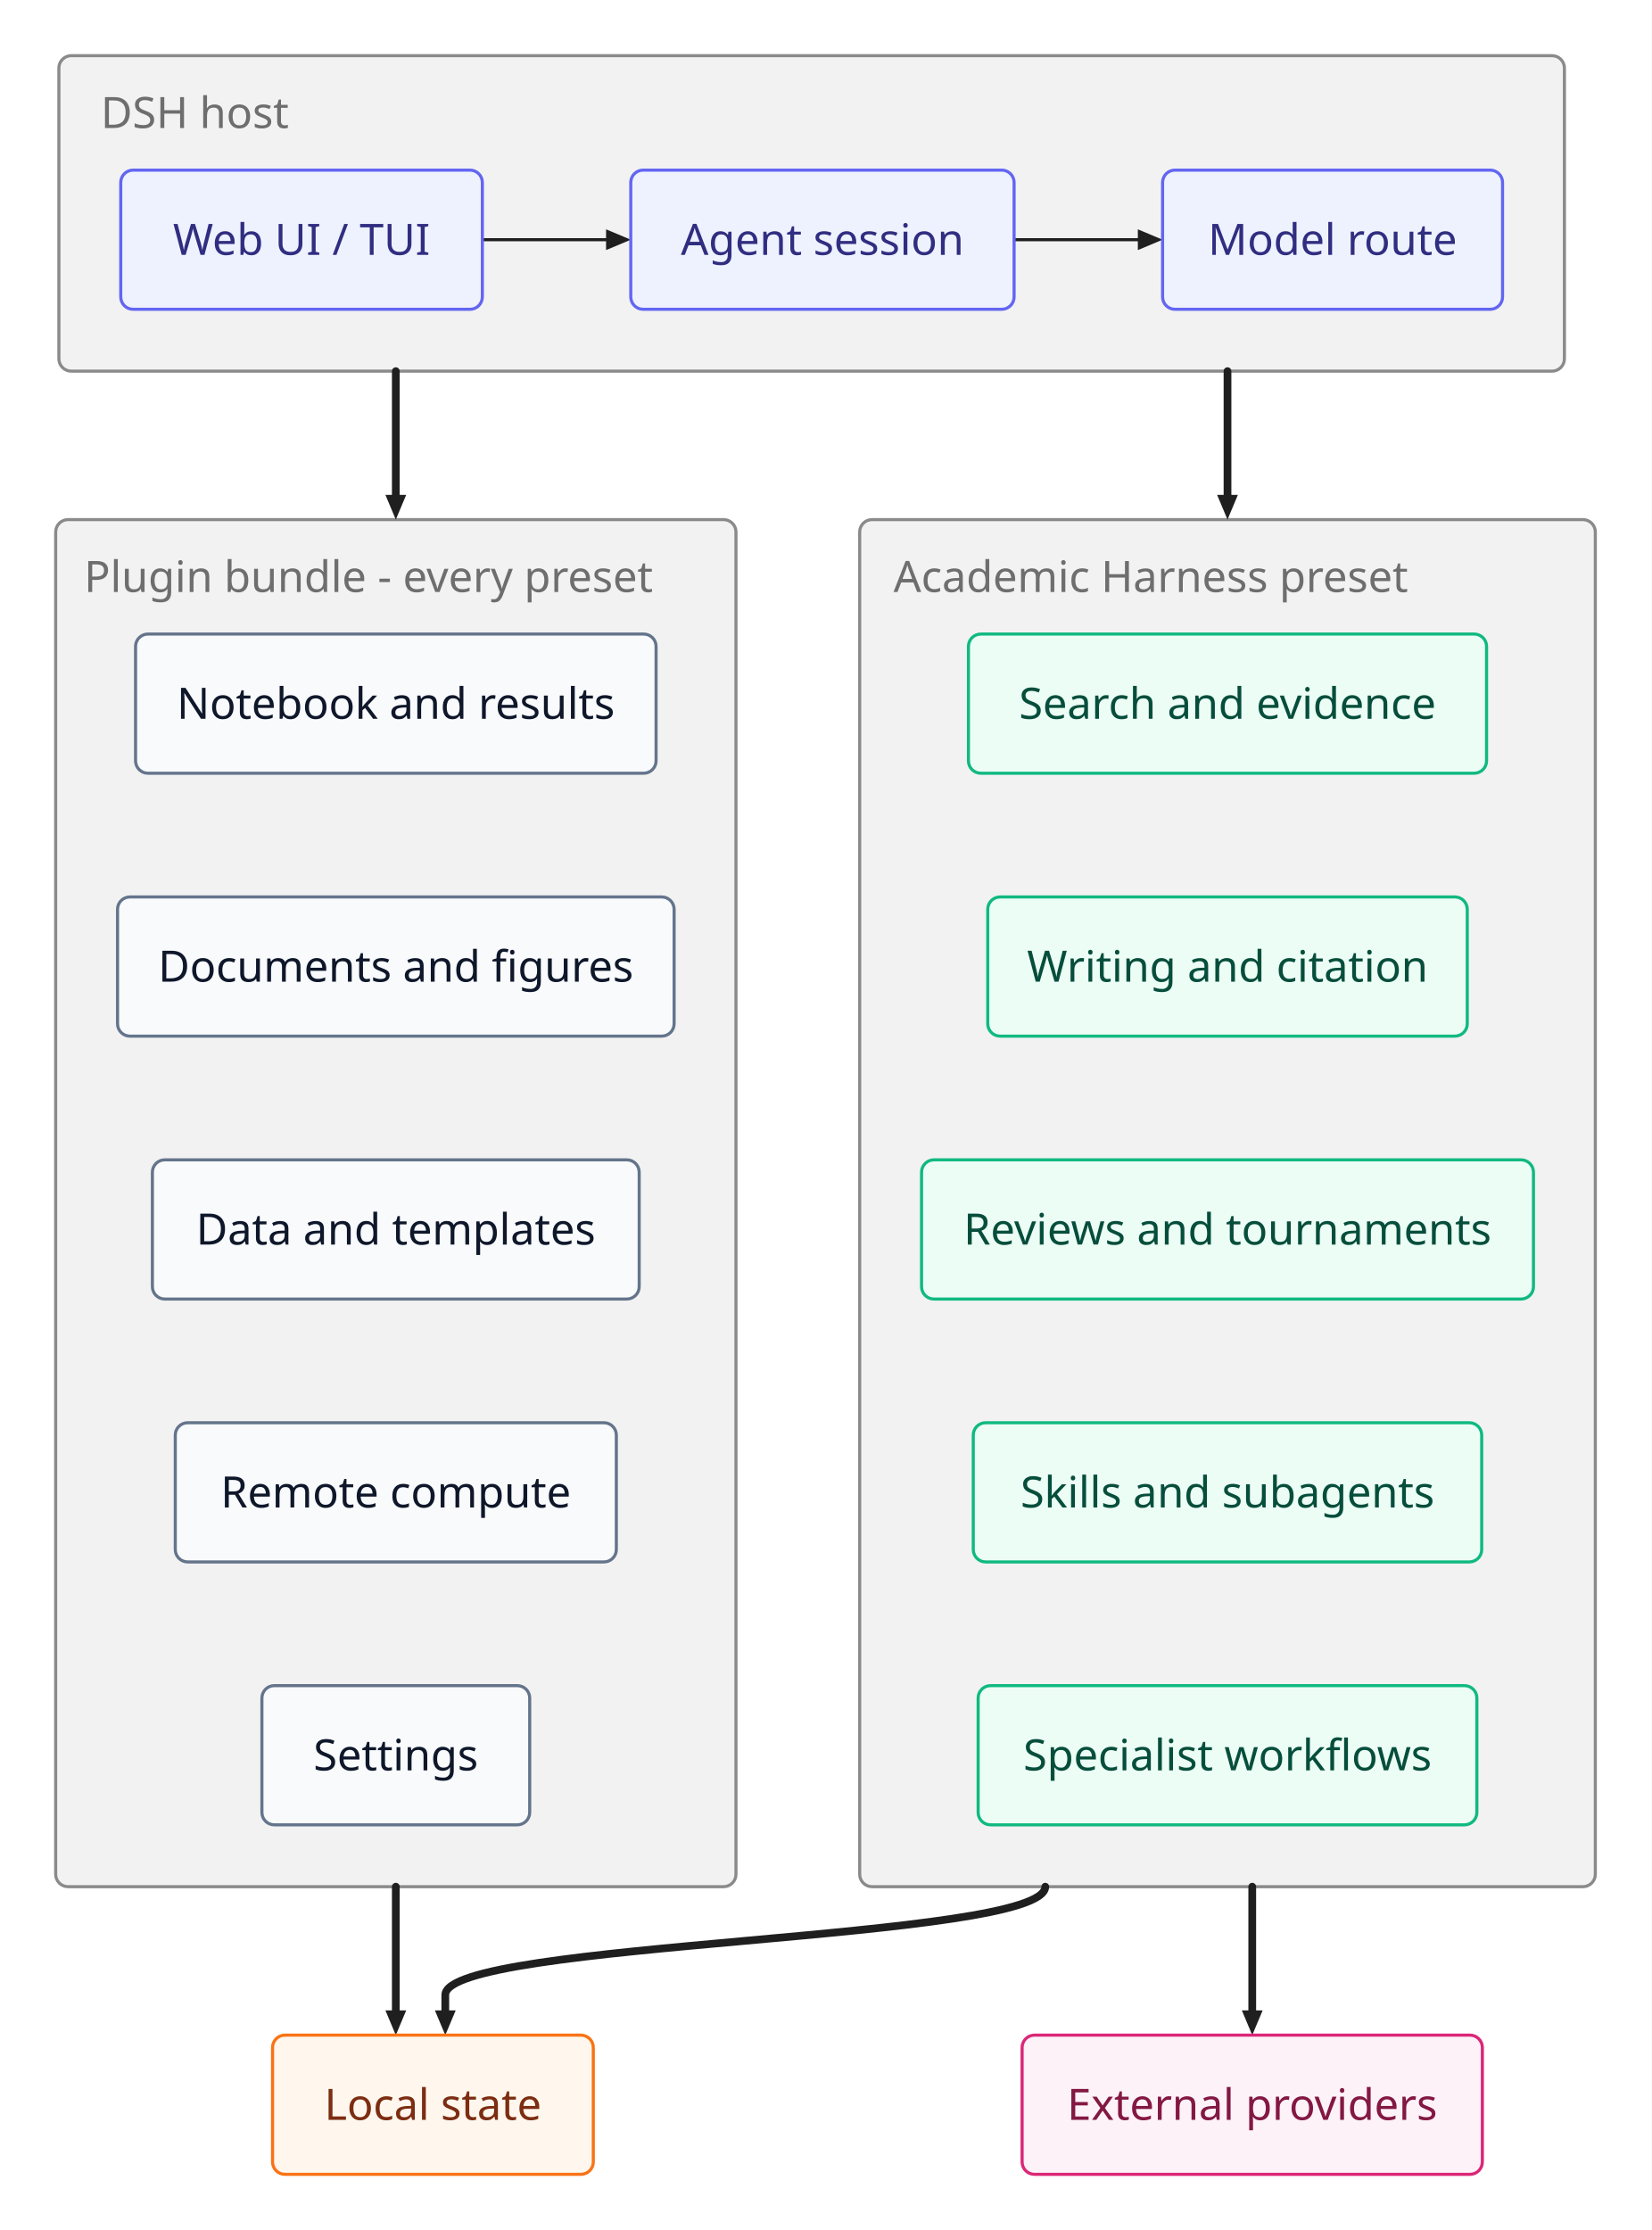
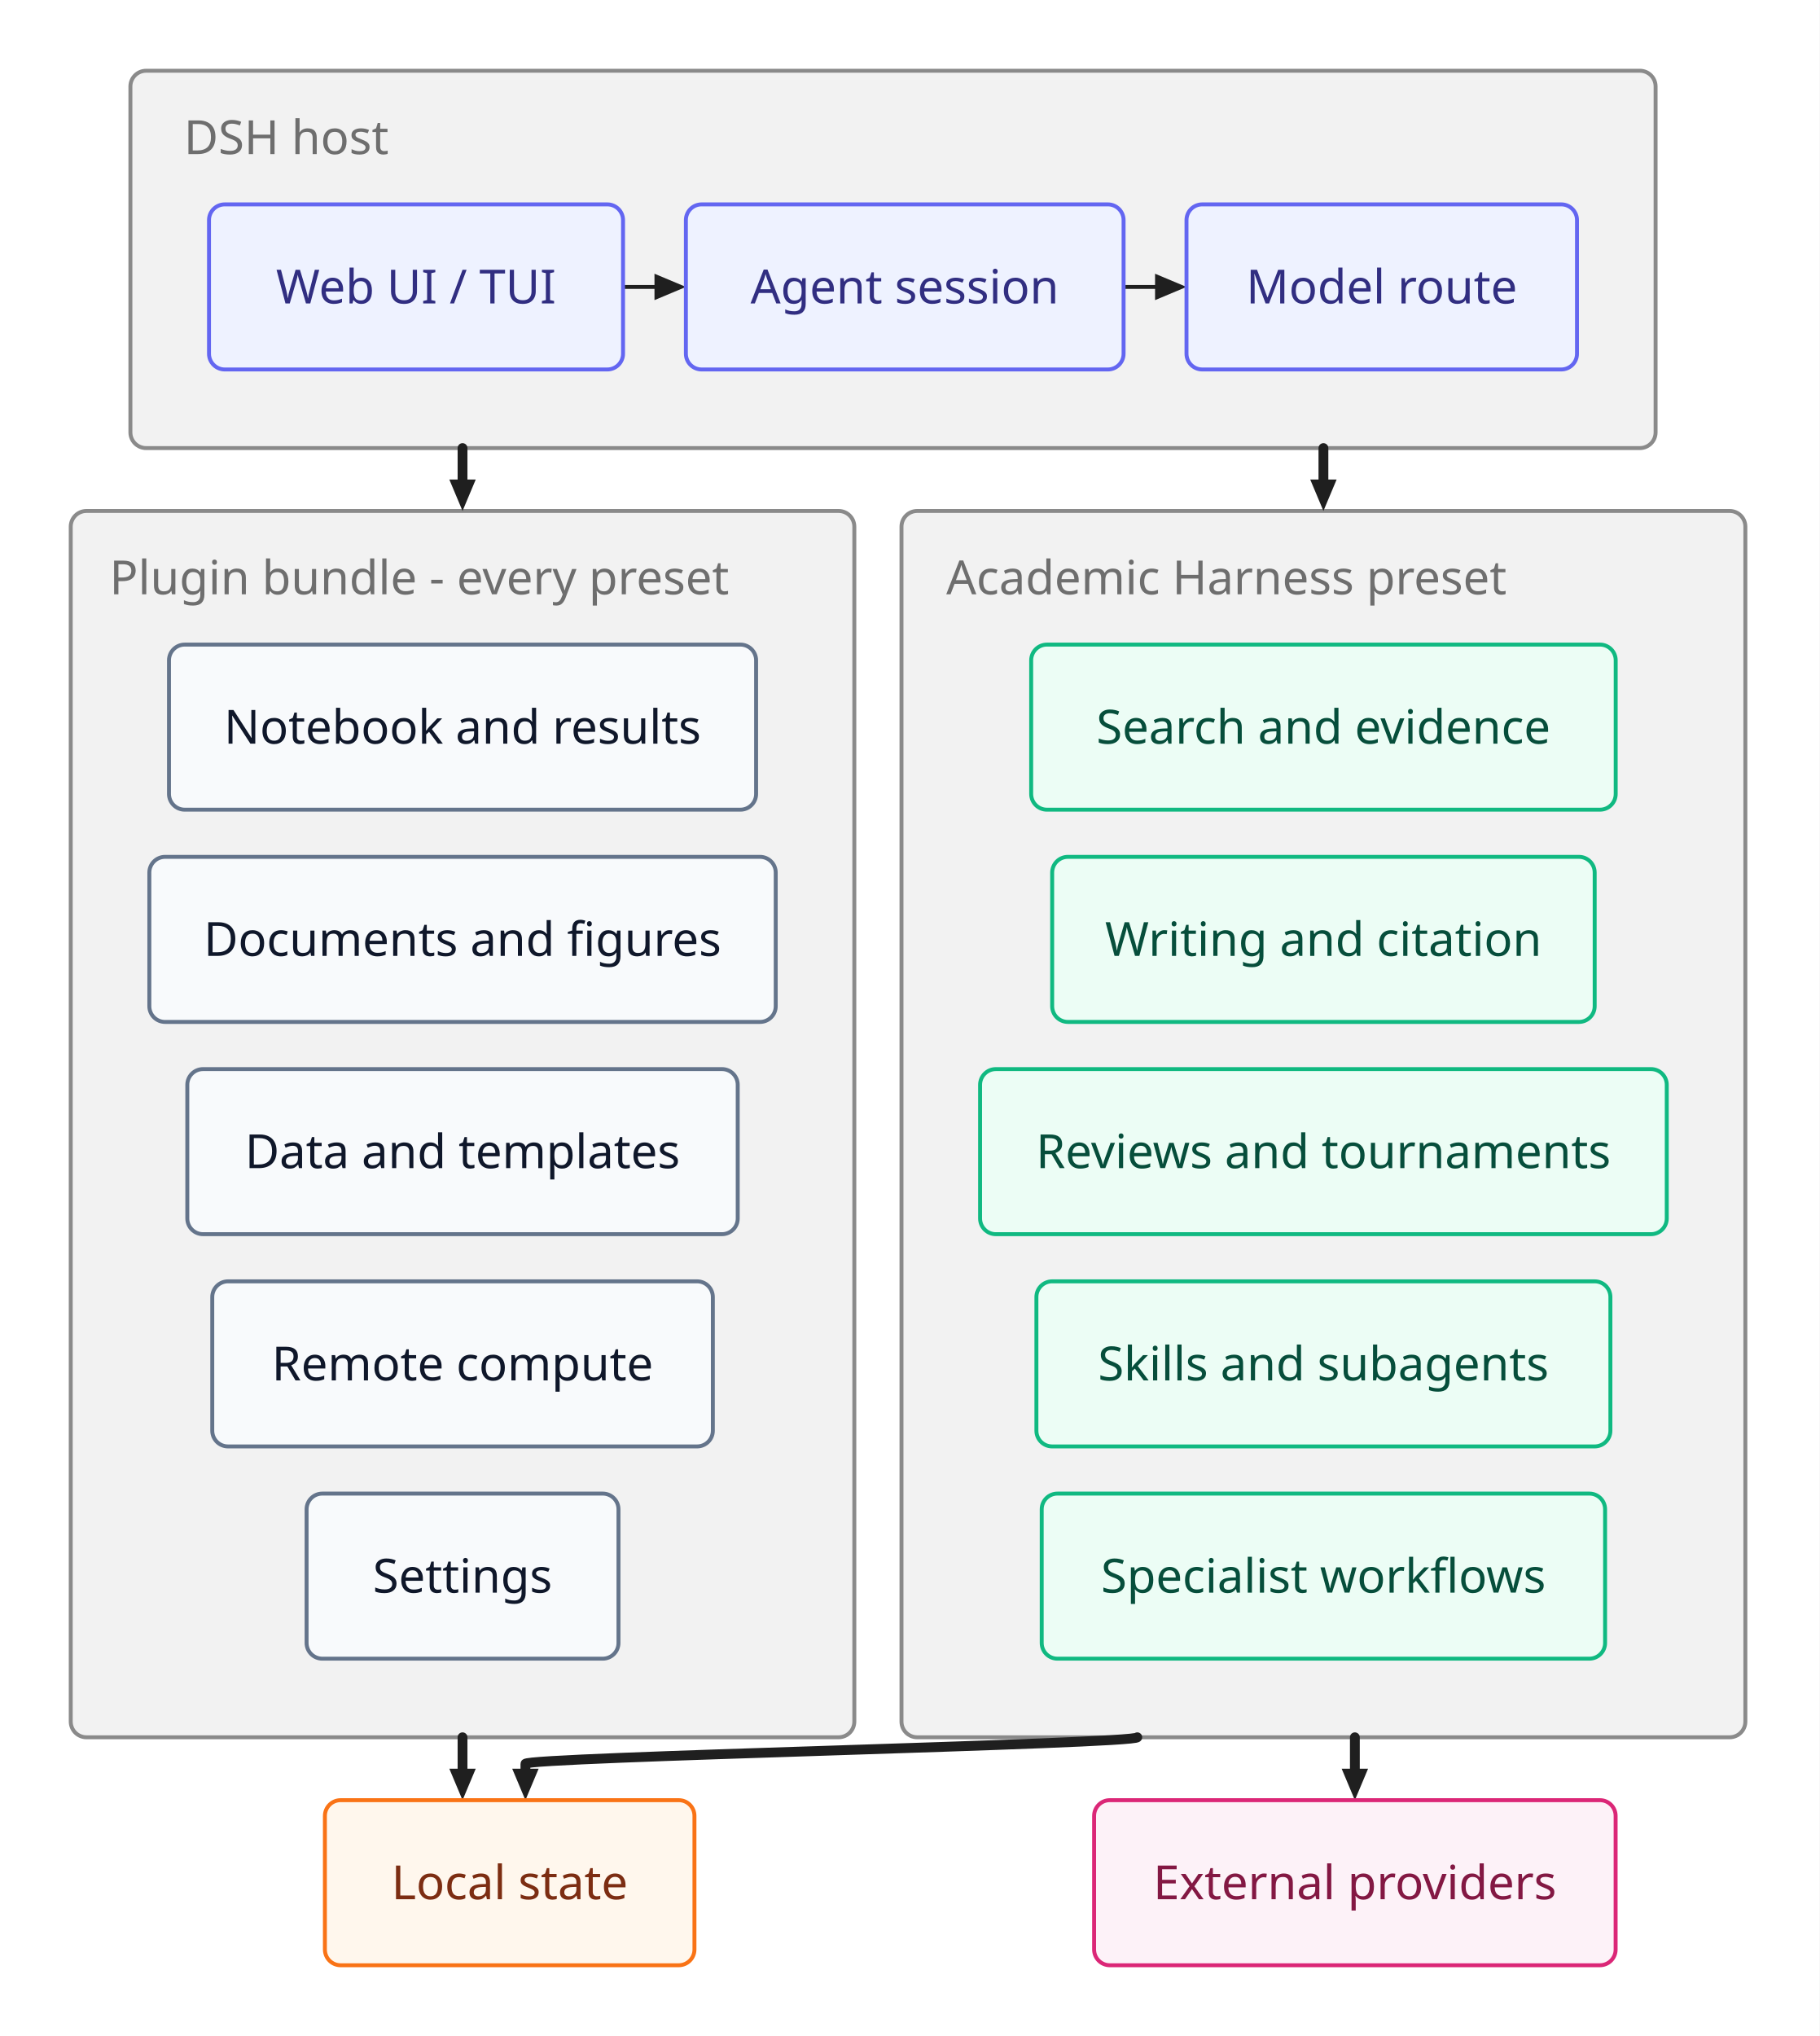
- <svg xmlns="http://www.w3.org/2000/svg" class="pele pele-flowchart" viewBox="0 0 534 721" width="534" height="721" style="max-width:100%;height:auto;--_bg:#fff;--_fg:#1f1f1f;--_m:#6e6e6e;--_l:#1f1f1f;--_s:#f3f3f3;--_a:#e6e6e6;--_b:#8a8a8a;--_c:#5b7bd5;color:#1f1f1f;--_r:4px;--_fm:monospace;font:14px sans-serif;letter-spacing:normal;word-spacing:normal;text-transform:none;direction:ltr;font-family:sans-serif" fill="#1f1f1f" role="graphics-document document" aria-roledescription="flowchart">
+ <svg xmlns="http://www.w3.org/2000/svg" class="pele pele-flowchart" viewBox="0 0 463 518" width="463" height="518" style="max-width:100%;height:auto;--_bg:#fff;--_fg:#1f1f1f;--_m:#6e6e6e;--_l:#1f1f1f;--_s:#f3f3f3;--_a:#e6e6e6;--_b:#8a8a8a;--_c:#5b7bd5;color:#1f1f1f;--_r:4px;--_fm:monospace;font:12px sans-serif;letter-spacing:normal;word-spacing:normal;text-transform:none;direction:ltr;font-family:sans-serif" fill="#1f1f1f" role="graphics-document document" aria-roledescription="flowchart">
  <rect width="100%" height="100%" fill="#ffffff" />
  <g class="pele-clusters">
    <g class="pele-cluster" data-id="preset">
-       <rect x="277.95" y="168" width="237.84" height="442" fill="#e6e6e6" fill-opacity="0.5" stroke="#8a8a8a" style="rx:4px" />
+       <rect x="229.38" y="130" width="214.72" height="312" fill="#e6e6e6" fill-opacity="0.5" stroke="#8a8a8a" style="rx:4px" />
    </g>
    <g class="pele-cluster" data-id="bundle">
-       <rect x="18" y="168" width="219.95" height="442" fill="#e6e6e6" fill-opacity="0.5" stroke="#8a8a8a" style="rx:4px" />
+       <rect x="18" y="130" width="199.38" height="312" fill="#e6e6e6" fill-opacity="0.5" stroke="#8a8a8a" style="rx:4px" />
    </g>
    <g class="pele-cluster" data-id="host">
-       <rect x="19.04" y="18" width="486.76" height="102" fill="#e6e6e6" fill-opacity="0.5" stroke="#8a8a8a" style="rx:4px" />
-       <text class="pele-cluster-label" fill="#6e6e6e" x="62.99" y="41.4" text-anchor="middle">DSH host</text>
+       <rect x="33.18" y="18" width="388.08" height="96" fill="#e6e6e6" fill-opacity="0.5" stroke="#8a8a8a" style="rx:4px" />
+       <text class="pele-cluster-label" fill="#6e6e6e" x="72.85" y="39.2" text-anchor="middle">DSH host</text>
    </g>
  </g>
  <g class="pele-edges" fill="none" stroke="#1f1f1f" stroke-linecap="round">
    <g class="pele-edge" data-id="L_ui_agent_0">
-       <path d="M155.95,77.5L196.95,77.5" />
-       <path class="pele-marker" d="M203.95,77.5L195.95,80.86L195.95,74.14Z" fill="#1f1f1f" stroke="none" />
+       <path d="M158.53,73L167.53,73" />
+       <path class="pele-marker" d="M174.53,73L166.53,76.36L166.53,69.64Z" fill="#1f1f1f" stroke="none" />
    </g>
    <g class="pele-edge" data-id="L_agent_model_0">
-       <path d="M327.88,77.5L368.88,77.5" />
-       <path class="pele-marker" d="M375.88,77.5L367.88,80.86L367.88,74.14Z" fill="#1f1f1f" stroke="none" />
+       <path d="M285.9,73L294.9,73" />
+       <path class="pele-marker" d="M301.9,73L293.9,76.36L293.9,69.64Z" fill="#1f1f1f" stroke="none" />
    </g>
    <g class="pele-edge" data-id="L_host_bundle_0">
-       <path d="M127.97,120L127.97,161" stroke-width="2.5" />
-       <path class="pele-marker" d="M127.97,168L124.61,160L131.33,160Z" fill="#1f1f1f" stroke="none" />
+       <path d="M117.69,114L117.69,123" stroke-width="2.5" />
+       <path class="pele-marker" d="M117.69,130L114.33,122L121.05,122Z" fill="#1f1f1f" stroke="none" />
    </g>
    <g class="pele-edge" data-id="L_host_preset_0">
-       <path d="M396.87,120L396.87,161" stroke-width="2.5" />
-       <path class="pele-marker" d="M396.87,168L393.51,160L400.23,160Z" fill="#1f1f1f" stroke="none" />
+       <path d="M336.74,114L336.74,123" stroke-width="2.5" />
+       <path class="pele-marker" d="M336.74,130L333.38,122L340.1,122Z" fill="#1f1f1f" stroke="none" />
    </g>
    <g class="pele-edge" data-id="L_bundle_state_0">
-       <path d="M127.97,610L127.97,651" stroke-width="2.5" />
-       <path class="pele-marker" d="M127.97,658L124.61,650L131.33,650Z" fill="#1f1f1f" stroke="none" />
+       <path d="M117.69,442L117.69,451" stroke-width="2.5" />
+       <path class="pele-marker" d="M117.69,458L114.33,450L121.05,450Z" fill="#1f1f1f" stroke="none" />
    </g>
    <g class="pele-edge" data-id="L_preset_providers_0">
-       <path d="M404.87,610L404.87,651" stroke-width="2.5" />
-       <path class="pele-marker" d="M404.87,658L401.51,650L408.23,650Z" fill="#1f1f1f" stroke="none" />
+       <path d="M344.74,442L344.74,451" stroke-width="2.5" />
+       <path class="pele-marker" d="M344.74,458L341.38,450L348.1,450Z" fill="#1f1f1f" stroke="none" />
    </g>
    <g class="pele-edge" data-id="L_preset_state_0">
-       <path d="M337.95,610C337.95,627.5 143.97,627.5 143.97,645L143.97,651" stroke-width="2.5" />
-       <path class="pele-marker" d="M143.97,658L140.61,650L147.33,650Z" fill="#1f1f1f" stroke="none" />
+       <path d="M289.38,442C289.38,443.69 133.69,447.06 133.69,448.75L133.69,451" stroke-width="2.5" />
+       <path class="pele-marker" d="M133.69,458L130.33,450L137.05,450Z" fill="#1f1f1f" stroke="none" />
    </g>
  </g>
  <g class="pele-cluster-titles">
    <g class="pele-cluster-title" data-id="preset">
-       <text fill="none" stroke="color-mix(in srgb,#e6e6e6 50%,#fff)" stroke-width="5" stroke-linejoin="round" x="372.08" y="191.4" text-anchor="middle">Academic Harness preset</text>
-       <text class="pele-cluster-label" fill="#6e6e6e" x="372.08" y="191.4" text-anchor="middle">Academic Harness preset</text>
+       <text fill="none" stroke="color-mix(in srgb,#e6e6e6 50%,#fff)" stroke-width="5" stroke-linejoin="round" x="312.07" y="151.2" text-anchor="middle">Academic Harness preset</text>
+       <text class="pele-cluster-label" fill="#6e6e6e" x="312.07" y="151.2" text-anchor="middle">Academic Harness preset</text>
    </g>
    <g class="pele-cluster-title" data-id="bundle">
-       <text fill="none" stroke="color-mix(in srgb,#e6e6e6 50%,#fff)" stroke-width="5" stroke-linejoin="round" x="119.15" y="191.4" text-anchor="middle">Plugin bundle - every preset</text>
-       <text class="pele-cluster-label" fill="#6e6e6e" x="119.15" y="191.4" text-anchor="middle">Plugin bundle - every preset</text>
+       <text fill="none" stroke="color-mix(in srgb,#e6e6e6 50%,#fff)" stroke-width="5" stroke-linejoin="round" x="106.7" y="151.2" text-anchor="middle">Plugin bundle - every preset</text>
+       <text class="pele-cluster-label" fill="#6e6e6e" x="106.7" y="151.2" text-anchor="middle">Plugin bundle - every preset</text>
    </g>
  </g>
  <g class="pele-nodes">
-     <g class="pele-node pele-shape-rect host" data-id="ui" transform="translate(97.49,77.5)">
-       <rect x="-58.45" y="-22.5" width="116.91" height="45" fill="#f3f3f3" stroke="#8a8a8a" style="rx:4px;fill:#eef2ff;stroke:#6366f1;" />
-       <text class="pele-label" style="fill:#312e81;" x="0" y="4.9" text-anchor="middle">Web UI / TUI</text>
+     <g class="pele-node pele-shape-rect host" data-id="ui" transform="translate(105.85,73)">
+       <rect x="-52.67" y="-21" width="105.35" height="42" fill="#f3f3f3" stroke="#8a8a8a" style="rx:4px;fill:#eef2ff;stroke:#6366f1;" />
+       <text class="pele-label" style="fill:#312e81;" x="0" y="4.2" text-anchor="middle">Web UI / TUI</text>
    </g>
-     <g class="pele-node pele-shape-rect host" data-id="agent" transform="translate(265.91,77.5)">
-       <rect x="-61.97" y="-22.5" width="123.93" height="45" fill="#f3f3f3" stroke="#8a8a8a" style="rx:4px;fill:#eef2ff;stroke:#6366f1;" />
-       <text class="pele-label" style="fill:#312e81;" x="0" y="4.9" text-anchor="middle">Agent session</text>
+     <g class="pele-node pele-shape-rect host" data-id="agent" transform="translate(230.21,73)">
+       <rect x="-55.69" y="-21" width="111.37" height="42" fill="#f3f3f3" stroke="#8a8a8a" style="rx:4px;fill:#eef2ff;stroke:#6366f1;" />
+       <text class="pele-label" style="fill:#312e81;" x="0" y="4.2" text-anchor="middle">Agent session</text>
    </g>
-     <g class="pele-node pele-shape-rect host" data-id="model" transform="translate(430.84,77.5)">
-       <rect x="-54.96" y="-22.5" width="109.92" height="45" fill="#f3f3f3" stroke="#8a8a8a" style="rx:4px;fill:#eef2ff;stroke:#6366f1;" />
-       <text class="pele-label" style="fill:#312e81;" x="0" y="4.9" text-anchor="middle">Model route</text>
+     <g class="pele-node pele-shape-rect host" data-id="model" transform="translate(351.58,73)">
+       <rect x="-49.68" y="-21" width="99.36" height="42" fill="#f3f3f3" stroke="#8a8a8a" style="rx:4px;fill:#eef2ff;stroke:#6366f1;" />
+       <text class="pele-label" style="fill:#312e81;" x="0" y="4.2" text-anchor="middle">Model route</text>
    </g>
-     <g class="pele-node pele-shape-rect bundle" data-id="b1" transform="translate(127.97,227.5)">
-       <rect x="-84.14" y="-22.5" width="168.29" height="45" fill="#f3f3f3" stroke="#8a8a8a" style="rx:4px;fill:#f8fafc;stroke:#64748b;" />
-       <text class="pele-label" style="fill:#0f172a;" x="0" y="4.9" text-anchor="middle">Notebook and results</text>
+     <g class="pele-node pele-shape-rect bundle" data-id="b1" transform="translate(117.69,185)">
+       <rect x="-74.69" y="-21" width="149.39" height="42" fill="#f3f3f3" stroke="#8a8a8a" style="rx:4px;fill:#f8fafc;stroke:#64748b;" />
+       <text class="pele-label" style="fill:#0f172a;" x="0" y="4.2" text-anchor="middle">Notebook and results</text>
    </g>
-     <g class="pele-node pele-shape-rect bundle" data-id="b2" transform="translate(127.97,312.5)">
-       <rect x="-89.97" y="-22.5" width="179.95" height="45" fill="#f3f3f3" stroke="#8a8a8a" style="rx:4px;fill:#f8fafc;stroke:#64748b;" />
-       <text class="pele-label" style="fill:#0f172a;" x="0" y="4.9" text-anchor="middle">Documents and figures</text>
+     <g class="pele-node pele-shape-rect bundle" data-id="b2" transform="translate(117.69,239)">
+       <rect x="-79.69" y="-21" width="159.38" height="42" fill="#f3f3f3" stroke="#8a8a8a" style="rx:4px;fill:#f8fafc;stroke:#64748b;" />
+       <text class="pele-label" style="fill:#0f172a;" x="0" y="4.2" text-anchor="middle">Documents and figures</text>
    </g>
-     <g class="pele-node pele-shape-rect bundle" data-id="b3" transform="translate(127.97,397.5)">
-       <rect x="-78.7" y="-22.5" width="157.39" height="45" fill="#f3f3f3" stroke="#8a8a8a" style="rx:4px;fill:#f8fafc;stroke:#64748b;" />
-       <text class="pele-label" style="fill:#0f172a;" x="0" y="4.9" text-anchor="middle">Data and templates</text>
+     <g class="pele-node pele-shape-rect bundle" data-id="b3" transform="translate(117.69,293)">
+       <rect x="-70.03" y="-21" width="140.05" height="42" fill="#f3f3f3" stroke="#8a8a8a" style="rx:4px;fill:#f8fafc;stroke:#64748b;" />
+       <text class="pele-label" style="fill:#0f172a;" x="0" y="4.2" text-anchor="middle">Data and templates</text>
    </g>
-     <g class="pele-node pele-shape-rect bundle" data-id="b4" transform="translate(127.97,482.5)">
-       <rect x="-71.3" y="-22.5" width="142.6" height="45" fill="#f3f3f3" stroke="#8a8a8a" style="rx:4px;fill:#f8fafc;stroke:#64748b;" />
-       <text class="pele-label" style="fill:#0f172a;" x="0" y="4.9" text-anchor="middle">Remote compute</text>
+     <g class="pele-node pele-shape-rect bundle" data-id="b4" transform="translate(117.69,347)">
+       <rect x="-63.68" y="-21" width="127.37" height="42" fill="#f3f3f3" stroke="#8a8a8a" style="rx:4px;fill:#f8fafc;stroke:#64748b;" />
+       <text class="pele-label" style="fill:#0f172a;" x="0" y="4.2" text-anchor="middle">Remote compute</text>
    </g>
-     <g class="pele-node pele-shape-rect bundle" data-id="b5" transform="translate(127.97,567.5)">
-       <rect x="-43.29" y="-22.5" width="86.58" height="45" fill="#f3f3f3" stroke="#8a8a8a" style="rx:4px;fill:#f8fafc;stroke:#64748b;" />
-       <text class="pele-label" style="fill:#0f172a;" x="0" y="4.9" text-anchor="middle">Settings</text>
+     <g class="pele-node pele-shape-rect bundle" data-id="b5" transform="translate(117.69,401)">
+       <rect x="-39.68" y="-21" width="79.36" height="42" fill="#f3f3f3" stroke="#8a8a8a" style="rx:4px;fill:#f8fafc;stroke:#64748b;" />
+       <text class="pele-label" style="fill:#0f172a;" x="0" y="4.2" text-anchor="middle">Settings</text>
    </g>
-     <g class="pele-node pele-shape-rect preset" data-id="p1" transform="translate(396.87,227.5)">
-       <rect x="-83.76" y="-22.5" width="167.52" height="45" fill="#f3f3f3" stroke="#8a8a8a" style="rx:4px;fill:#ecfdf5;stroke:#10b981;" />
-       <text class="pele-label" style="fill:#064e3b;" x="0" y="4.9" text-anchor="middle">Search and evidence</text>
+     <g class="pele-node pele-shape-rect preset" data-id="p1" transform="translate(336.74,185)">
+       <rect x="-74.36" y="-21" width="148.73" height="42" fill="#f3f3f3" stroke="#8a8a8a" style="rx:4px;fill:#ecfdf5;stroke:#10b981;" />
+       <text class="pele-label" style="fill:#064e3b;" x="0" y="4.2" text-anchor="middle">Search and evidence</text>
    </g>
-     <g class="pele-node pele-shape-rect preset" data-id="p2" transform="translate(396.87,312.5)">
-       <rect x="-77.52" y="-22.5" width="155.04" height="45" fill="#f3f3f3" stroke="#8a8a8a" style="rx:4px;fill:#ecfdf5;stroke:#10b981;" />
-       <text class="pele-label" style="fill:#064e3b;" x="0" y="4.9" text-anchor="middle">Writing and citation</text>
+     <g class="pele-node pele-shape-rect preset" data-id="p2" transform="translate(336.74,239)">
+       <rect x="-69.02" y="-21" width="138.04" height="42" fill="#f3f3f3" stroke="#8a8a8a" style="rx:4px;fill:#ecfdf5;stroke:#10b981;" />
+       <text class="pele-label" style="fill:#064e3b;" x="0" y="4.2" text-anchor="middle">Writing and citation</text>
    </g>
-     <g class="pele-node pele-shape-rect preset" data-id="p3" transform="translate(396.87,397.5)">
-       <rect x="-98.92" y="-22.5" width="197.84" height="45" fill="#f3f3f3" stroke="#8a8a8a" style="rx:4px;fill:#ecfdf5;stroke:#10b981;" />
-       <text class="pele-label" style="fill:#064e3b;" x="0" y="4.9" text-anchor="middle">Reviews and tournaments</text>
+     <g class="pele-node pele-shape-rect preset" data-id="p3" transform="translate(336.74,293)">
+       <rect x="-87.36" y="-21" width="174.72" height="42" fill="#f3f3f3" stroke="#8a8a8a" style="rx:4px;fill:#ecfdf5;stroke:#10b981;" />
+       <text class="pele-label" style="fill:#064e3b;" x="0" y="4.2" text-anchor="middle">Reviews and tournaments</text>
    </g>
-     <g class="pele-node pele-shape-rect preset" data-id="p4" transform="translate(396.87,482.5)">
-       <rect x="-82.2" y="-22.5" width="164.39" height="45" fill="#f3f3f3" stroke="#8a8a8a" style="rx:4px;fill:#ecfdf5;stroke:#10b981;" />
-       <text class="pele-label" style="fill:#064e3b;" x="0" y="4.9" text-anchor="middle">Skills and subagents</text>
+     <g class="pele-node pele-shape-rect preset" data-id="p4" transform="translate(336.74,347)">
+       <rect x="-73.03" y="-21" width="146.05" height="42" fill="#f3f3f3" stroke="#8a8a8a" style="rx:4px;fill:#ecfdf5;stroke:#10b981;" />
+       <text class="pele-label" style="fill:#064e3b;" x="0" y="4.2" text-anchor="middle">Skills and subagents</text>
    </g>
-     <g class="pele-node pele-shape-rect preset" data-id="p5" transform="translate(396.87,567.5)">
-       <rect x="-80.62" y="-22.5" width="161.24" height="45" fill="#f3f3f3" stroke="#8a8a8a" style="rx:4px;fill:#ecfdf5;stroke:#10b981;" />
-       <text class="pele-label" style="fill:#064e3b;" x="0" y="4.9" text-anchor="middle">Specialist workflows</text>
+     <g class="pele-node pele-shape-rect preset" data-id="p5" transform="translate(336.74,401)">
+       <rect x="-71.68" y="-21" width="143.35" height="42" fill="#f3f3f3" stroke="#8a8a8a" style="rx:4px;fill:#ecfdf5;stroke:#10b981;" />
+       <text class="pele-label" style="fill:#064e3b;" x="0" y="4.2" text-anchor="middle">Specialist workflows</text>
    </g>
-     <g class="pele-node pele-shape-rect external" data-id="providers" transform="translate(404.87,680.5)">
-       <rect x="-74.41" y="-22.5" width="148.81" height="45" fill="#f3f3f3" stroke="#8a8a8a" style="rx:4px;fill:#fdf2f8;stroke:#db2777;" />
-       <text class="pele-label" style="fill:#831843;" x="0" y="4.9" text-anchor="middle">External providers</text>
+     <g class="pele-node pele-shape-rect external" data-id="providers" transform="translate(344.74,479)">
+       <rect x="-66.35" y="-21" width="132.7" height="42" fill="#f3f3f3" stroke="#8a8a8a" style="rx:4px;fill:#fdf2f8;stroke:#db2777;" />
+       <text class="pele-label" style="fill:#831843;" x="0" y="4.2" text-anchor="middle">External providers</text>
    </g>
-     <g class="pele-node pele-shape-rect state" data-id="state" transform="translate(139.97,680.5)">
-       <rect x="-51.85" y="-22.5" width="103.7" height="45" fill="#f3f3f3" stroke="#8a8a8a" style="rx:4px;fill:#fff7ed;stroke:#f97316;" />
-       <text class="pele-label" style="fill:#7c2d12;" x="0" y="4.9" text-anchor="middle">Local state</text>
+     <g class="pele-node pele-shape-rect state" data-id="state" transform="translate(129.69,479)">
+       <rect x="-47.02" y="-21" width="94.03" height="42" fill="#f3f3f3" stroke="#8a8a8a" style="rx:4px;fill:#fff7ed;stroke:#f97316;" />
+       <text class="pele-label" style="fill:#7c2d12;" x="0" y="4.2" text-anchor="middle">Local state</text>
    </g>
  </g>
</svg>
